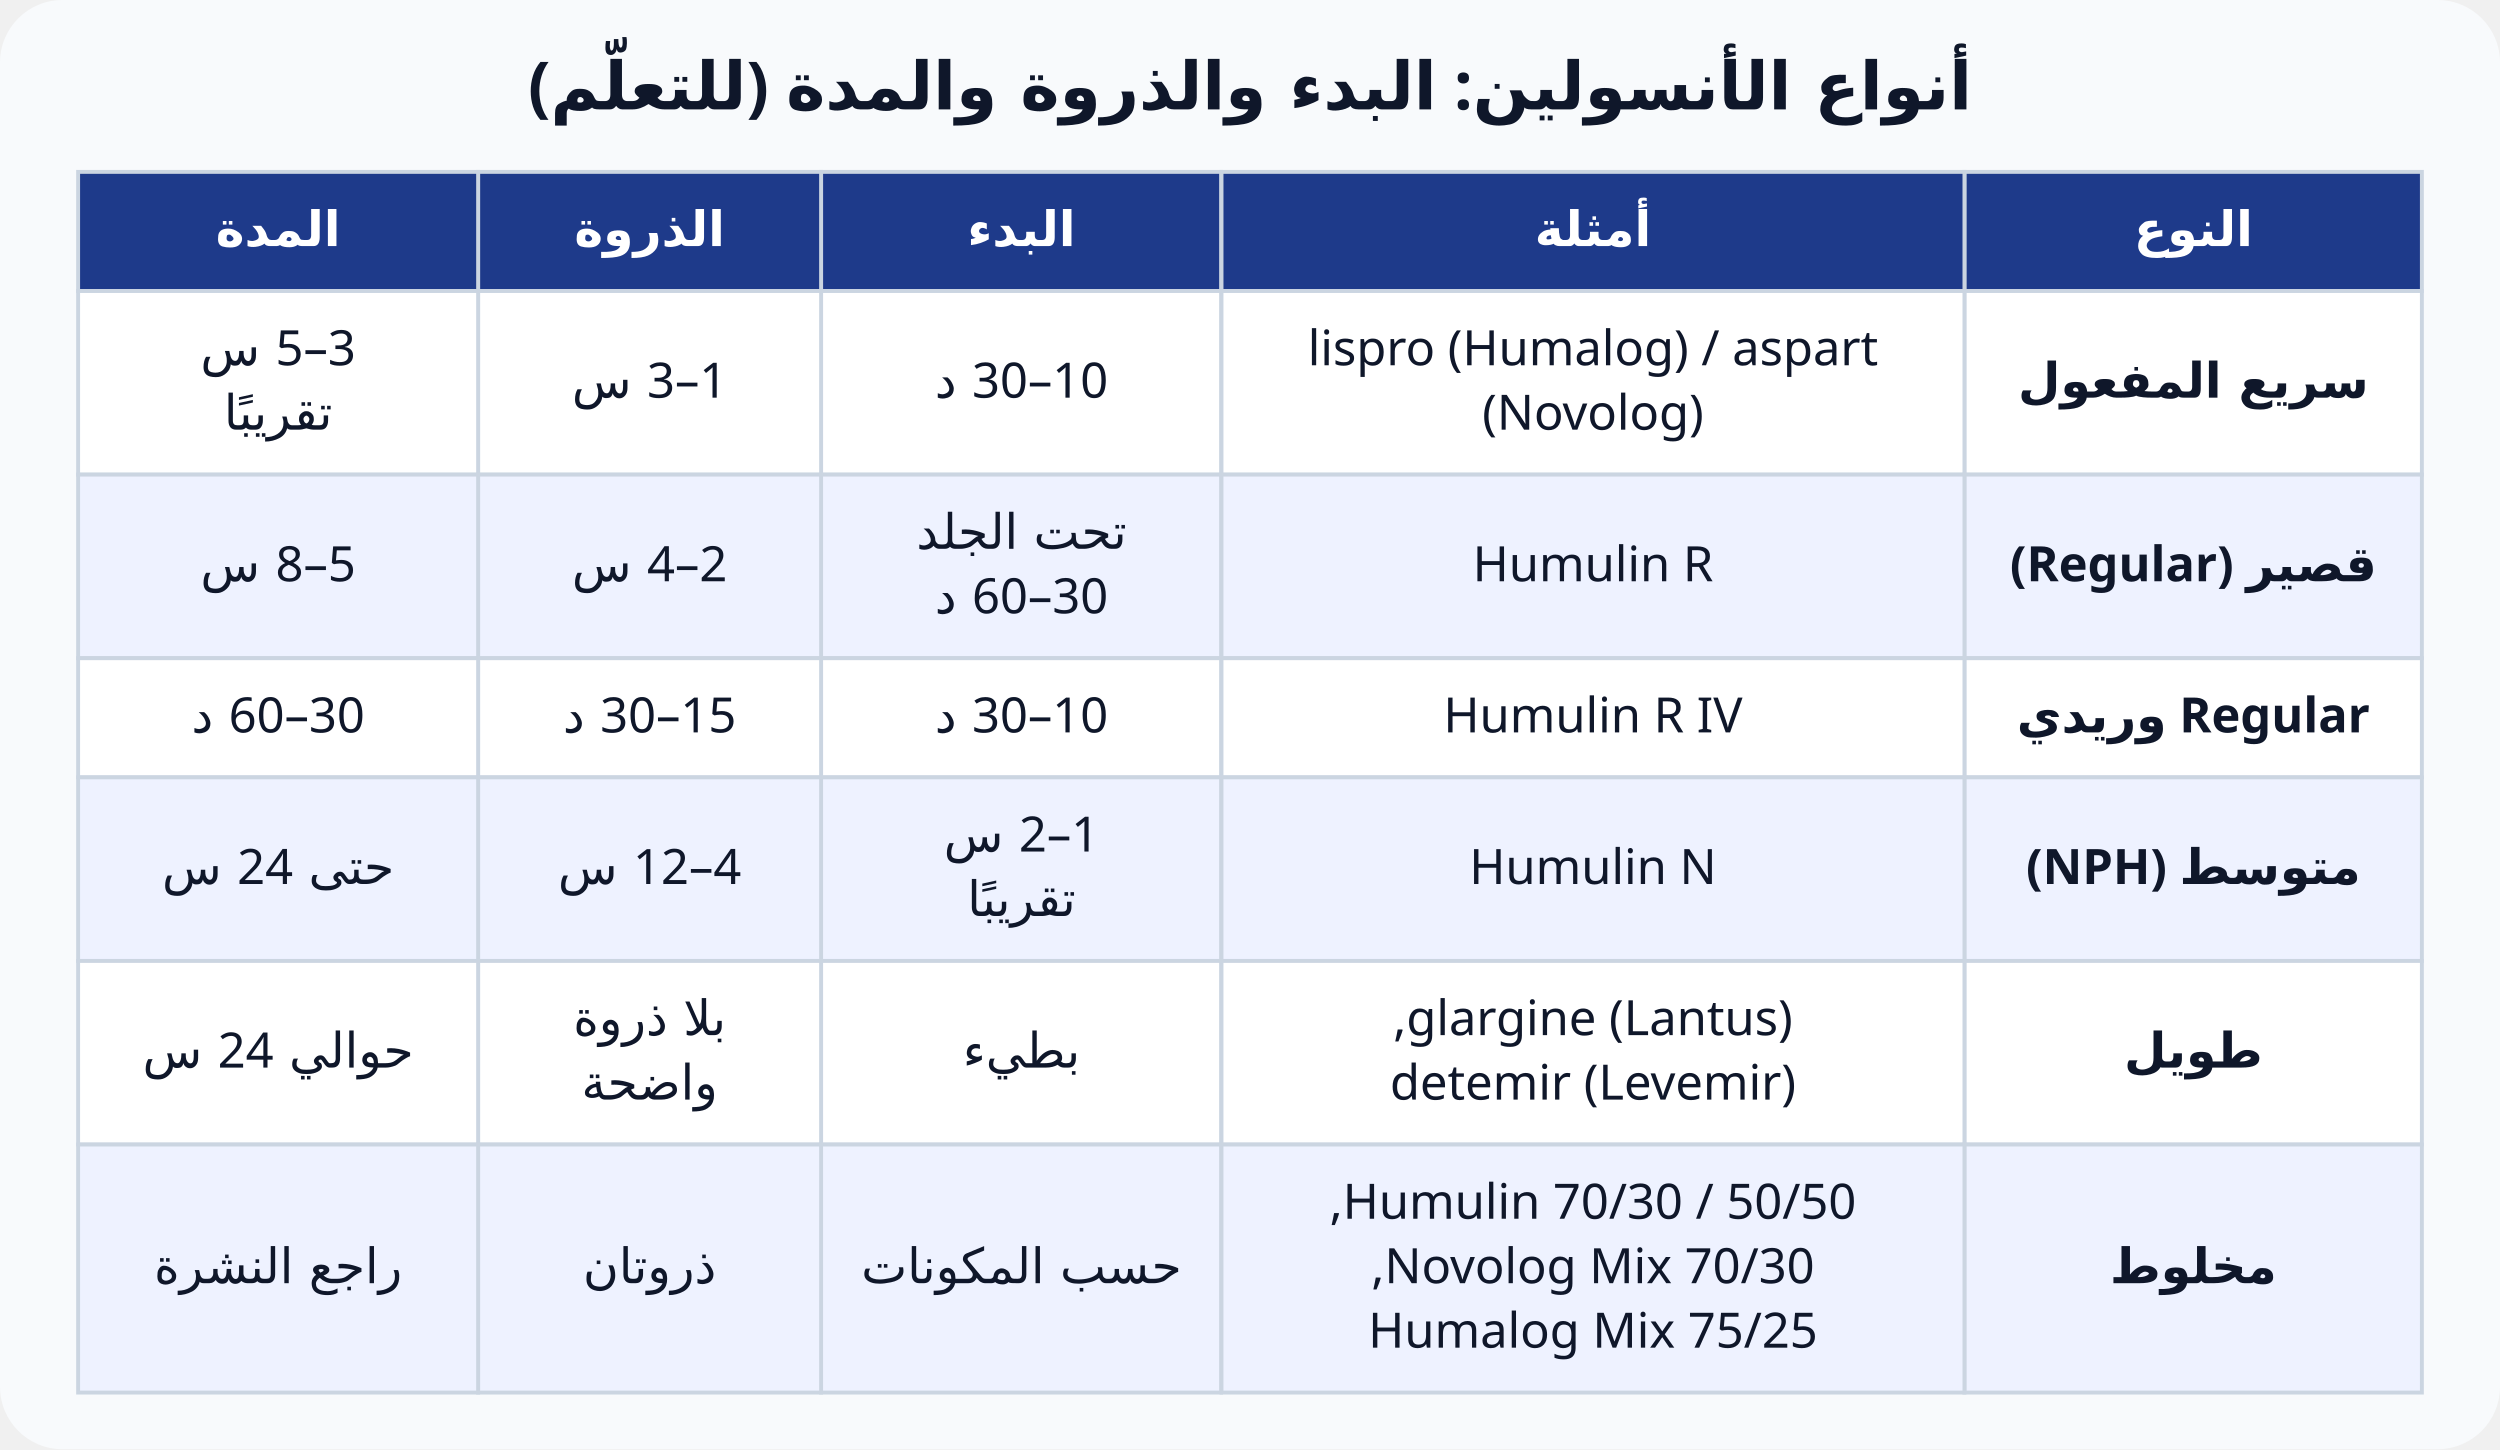
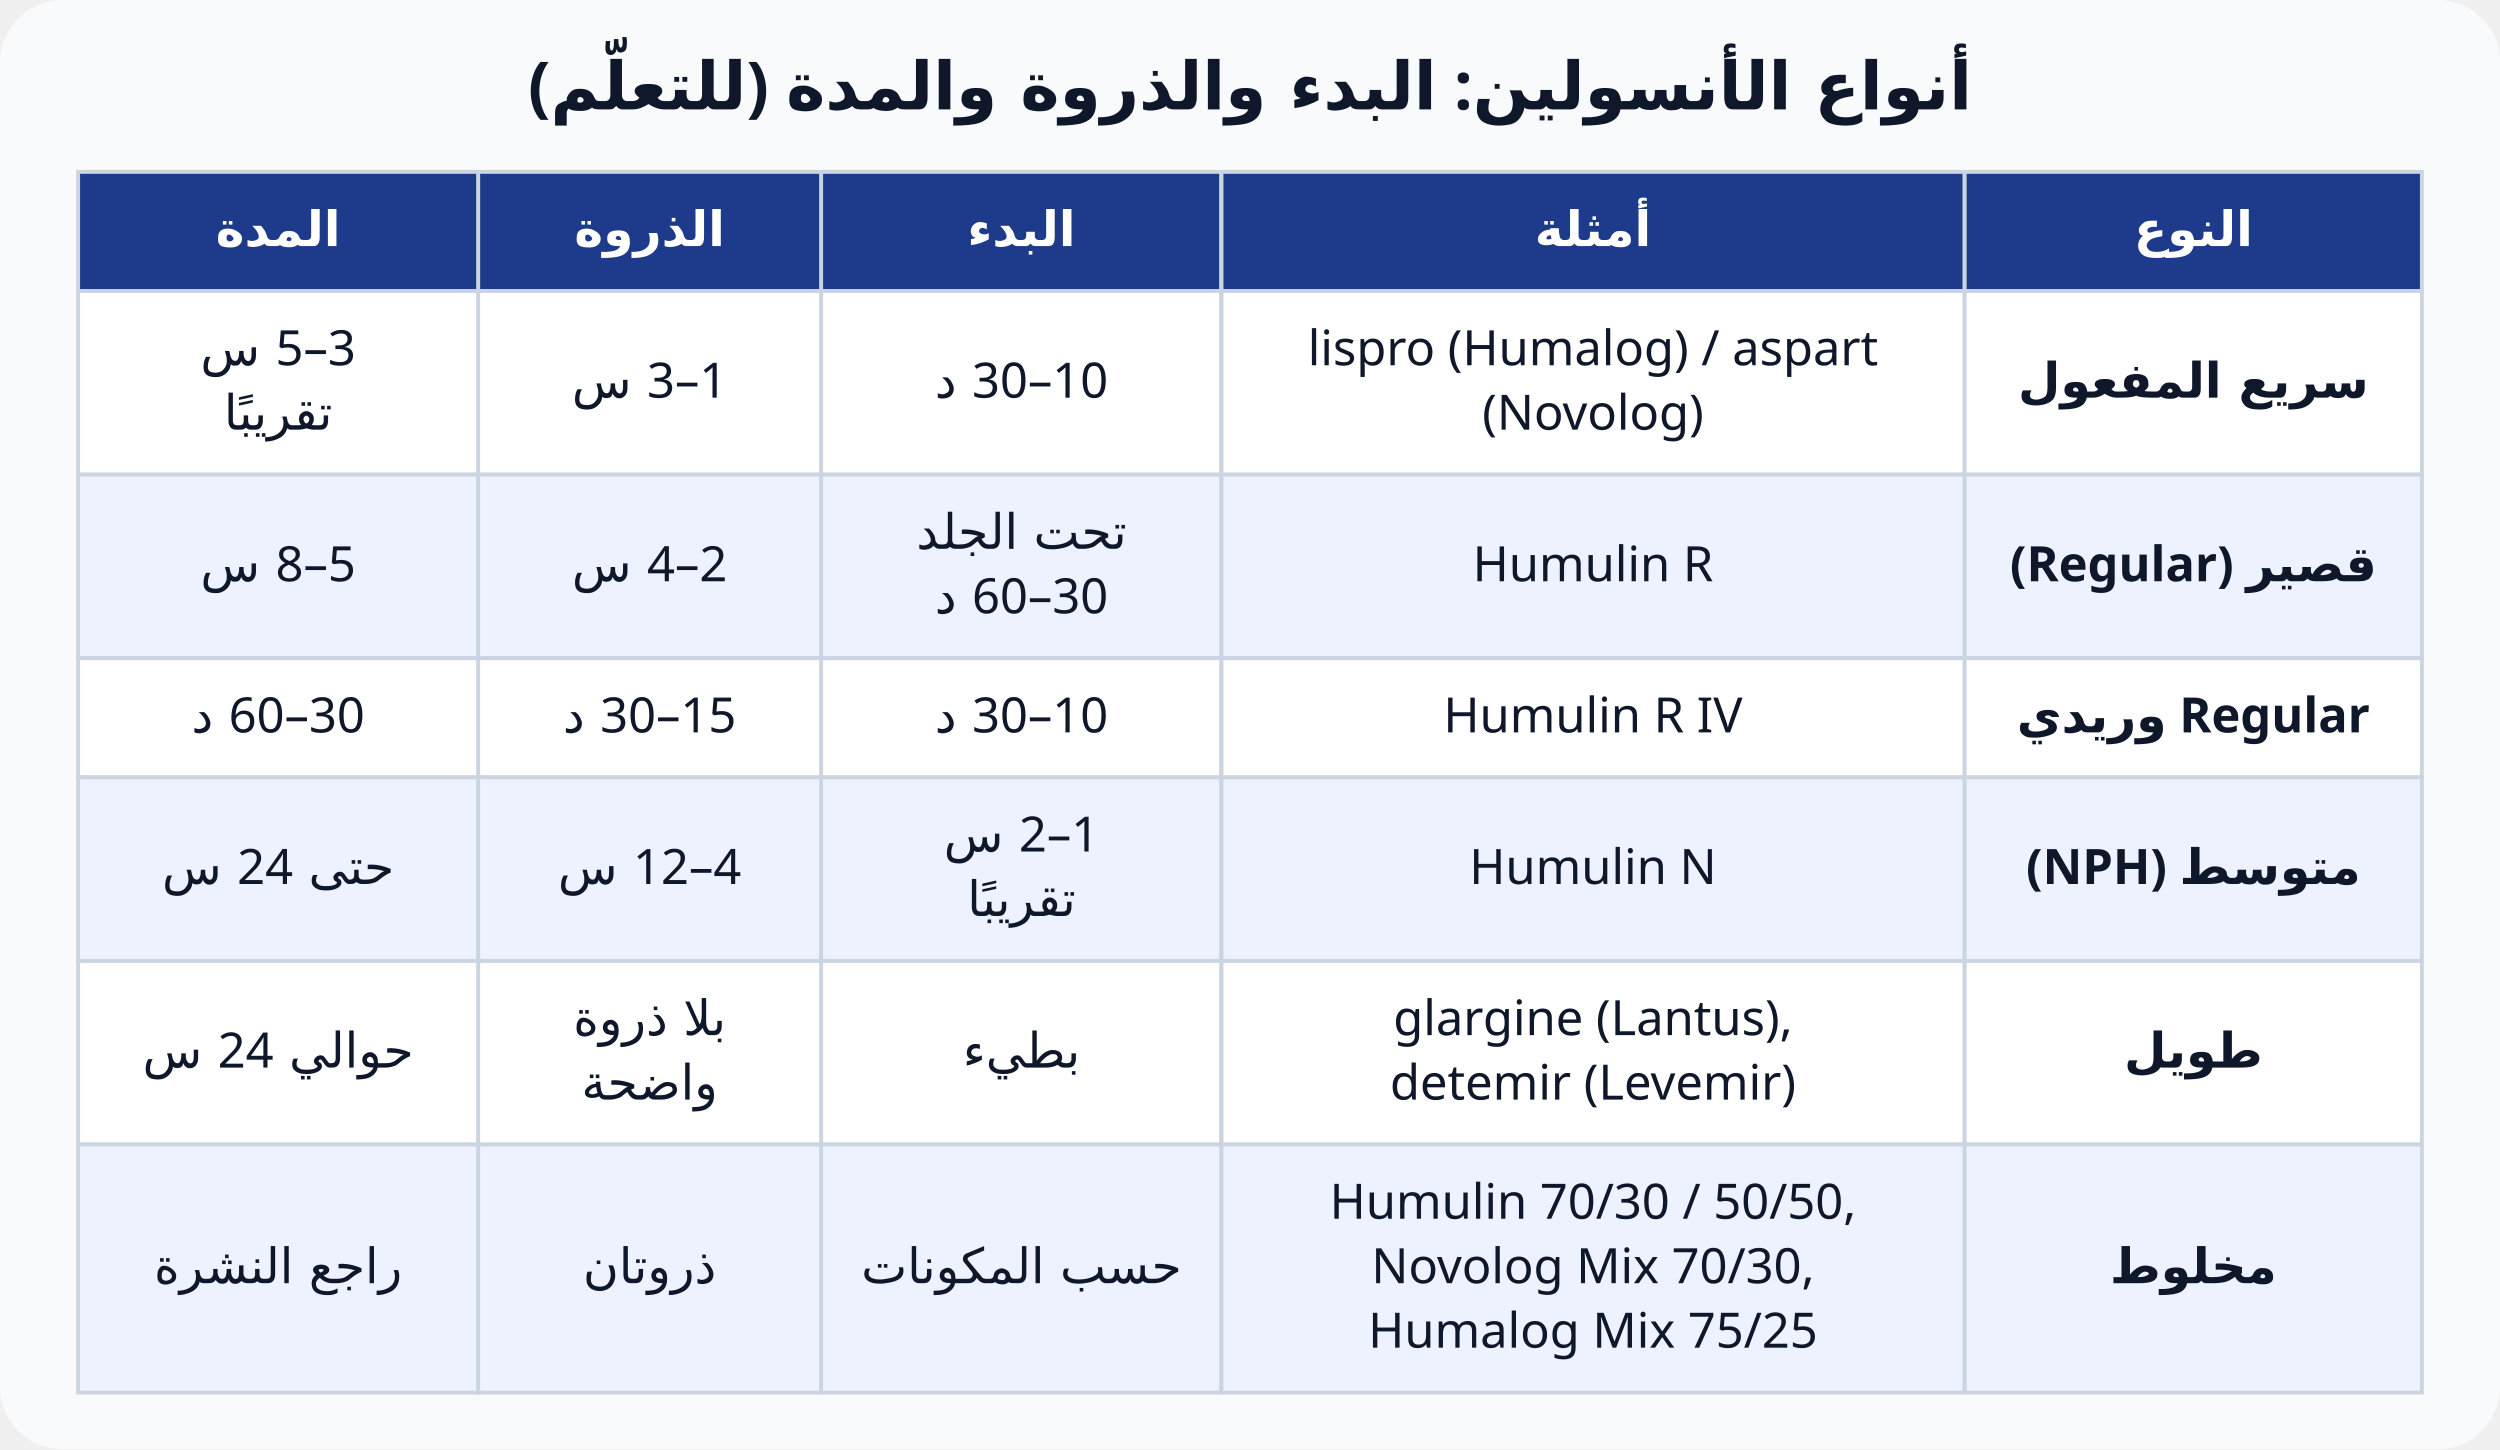
<svg xmlns="http://www.w3.org/2000/svg" viewBox="0 0 640 371" font-family="Cairo, Tahoma, sans-serif" direction="rtl">
  <rect width="640" height="371" rx="16" fill="#f8fafc" />
  <text x="320" y="28" text-anchor="middle" font-size="17" font-weight="800" fill="#0f172a">أنواع الأنسولين: البدء والذروة والمدة (للتعلّم)</text>
  <rect x="502.9" y="44" width="117.1" height="30.5" fill="#1e3a8a" stroke="#cbd5e1" />
  <text x="561.5" y="63.0" text-anchor="middle" font-size="12.5" font-weight="700" fill="#fff">النوع</text>
  <rect x="312.7" y="44" width="190.2" height="30.5" fill="#1e3a8a" stroke="#cbd5e1" />
  <text x="407.8" y="63.0" text-anchor="middle" font-size="12.5" font-weight="700" fill="#fff">أمثلة</text>
  <rect x="210.2" y="44" width="102.4" height="30.5" fill="#1e3a8a" stroke="#cbd5e1" />
  <text x="261.5" y="63.0" text-anchor="middle" font-size="12.5" font-weight="700" fill="#fff">البدء</text>
  <rect x="122.4" y="44" width="87.8" height="30.5" fill="#1e3a8a" stroke="#cbd5e1" />
  <text x="166.3" y="63.0" text-anchor="middle" font-size="12.5" font-weight="700" fill="#fff">الذروة</text>
  <rect x="20.0" y="44" width="102.4" height="30.5" fill="#1e3a8a" stroke="#cbd5e1" />
  <text x="71.2" y="63.0" text-anchor="middle" font-size="12.5" font-weight="700" fill="#fff">المدة</text>
  <rect x="502.9" y="74.5" width="117.1" height="47.0" fill="#fff" stroke="#cbd5e1" />
  <text x="561.5" y="101.8" text-anchor="middle" font-size="12.5" font-weight="700" fill="#0f172a">سريع المفعول</text>
  <rect x="312.7" y="74.5" width="190.2" height="47.0" fill="#fff" stroke="#cbd5e1" />
-   <text x="407.8" y="93.5" text-anchor="middle" font-size="12.5" font-weight="500" fill="#0f172a">lispro (Humalog) / aspart</text>
-   <text x="407.8" y="110.0" text-anchor="middle" font-size="12.5" font-weight="500" fill="#0f172a">(Novolog)</text>
+   <text direction="ltr" x="407.8" y="93.5" text-anchor="middle" font-size="12.5" font-weight="500" fill="#0f172a">lispro (Humalog) / aspart</text>
+   <text direction="ltr" x="407.8" y="110.0" text-anchor="middle" font-size="12.5" font-weight="500" fill="#0f172a">(Novolog)</text>
  <rect x="210.2" y="74.5" width="102.4" height="47.0" fill="#fff" stroke="#cbd5e1" />
  <text x="261.5" y="101.8" text-anchor="middle" font-size="12.5" font-weight="500" fill="#0f172a">10–30 د</text>
  <rect x="122.4" y="74.5" width="87.8" height="47.0" fill="#fff" stroke="#cbd5e1" />
  <text x="166.3" y="101.8" text-anchor="middle" font-size="12.5" font-weight="500" fill="#0f172a">1–3 س</text>
  <rect x="20.0" y="74.5" width="102.4" height="47.0" fill="#fff" stroke="#cbd5e1" />
  <text x="71.2" y="93.5" text-anchor="middle" font-size="12.5" font-weight="500" fill="#0f172a">3–5 س</text>
  <text x="71.2" y="110.0" text-anchor="middle" font-size="12.5" font-weight="500" fill="#0f172a">تقريبًا</text>
  <rect x="502.9" y="121.5" width="117.1" height="47.0" fill="#eef2ff" stroke="#cbd5e1" />
  <text x="561.5" y="148.8" text-anchor="middle" font-size="12.5" font-weight="700" fill="#0f172a">قصير (Regular)</text>
  <rect x="312.7" y="121.5" width="190.2" height="47.0" fill="#eef2ff" stroke="#cbd5e1" />
-   <text x="407.8" y="148.8" text-anchor="middle" font-size="12.5" font-weight="500" fill="#0f172a">Humulin R</text>
+   <text direction="ltr" x="407.8" y="148.8" text-anchor="middle" font-size="12.5" font-weight="500" fill="#0f172a">Humulin R</text>
  <rect x="210.2" y="121.5" width="102.4" height="47.0" fill="#eef2ff" stroke="#cbd5e1" />
  <text x="261.5" y="140.5" text-anchor="middle" font-size="12.5" font-weight="500" fill="#0f172a">تحت الجلد</text>
  <text x="261.5" y="157.0" text-anchor="middle" font-size="12.5" font-weight="500" fill="#0f172a">30–60 د</text>
  <rect x="122.4" y="121.5" width="87.8" height="47.0" fill="#eef2ff" stroke="#cbd5e1" />
  <text x="166.3" y="148.8" text-anchor="middle" font-size="12.5" font-weight="500" fill="#0f172a">2–4 س</text>
  <rect x="20.0" y="121.5" width="102.4" height="47.0" fill="#eef2ff" stroke="#cbd5e1" />
  <text x="71.2" y="148.8" text-anchor="middle" font-size="12.5" font-weight="500" fill="#0f172a">5–8 س</text>
  <rect x="502.9" y="168.5" width="117.1" height="30.5" fill="#fff" stroke="#cbd5e1" />
  <text x="561.5" y="187.5" text-anchor="middle" font-size="12.5" font-weight="700" fill="#0f172a">Regular وريدي</text>
  <rect x="312.7" y="168.5" width="190.2" height="30.5" fill="#fff" stroke="#cbd5e1" />
-   <text x="407.8" y="187.5" text-anchor="middle" font-size="12.5" font-weight="500" fill="#0f172a">Humulin R IV</text>
+   <text direction="ltr" x="407.8" y="187.5" text-anchor="middle" font-size="12.5" font-weight="500" fill="#0f172a">Humulin R IV</text>
  <rect x="210.2" y="168.5" width="102.4" height="30.5" fill="#fff" stroke="#cbd5e1" />
  <text x="261.5" y="187.5" text-anchor="middle" font-size="12.5" font-weight="500" fill="#0f172a">10–30 د</text>
  <rect x="122.4" y="168.5" width="87.8" height="30.5" fill="#fff" stroke="#cbd5e1" />
  <text x="166.3" y="187.5" text-anchor="middle" font-size="12.5" font-weight="500" fill="#0f172a">15–30 د</text>
  <rect x="20.0" y="168.5" width="102.4" height="30.5" fill="#fff" stroke="#cbd5e1" />
  <text x="71.2" y="187.5" text-anchor="middle" font-size="12.5" font-weight="500" fill="#0f172a">30–60 د</text>
  <rect x="502.9" y="199" width="117.1" height="47.0" fill="#eef2ff" stroke="#cbd5e1" />
  <text x="561.5" y="226.3" text-anchor="middle" font-size="12.5" font-weight="700" fill="#0f172a">متوسط (NPH)</text>
  <rect x="312.7" y="199" width="190.2" height="47.0" fill="#eef2ff" stroke="#cbd5e1" />
-   <text x="407.8" y="226.3" text-anchor="middle" font-size="12.5" font-weight="500" fill="#0f172a">Humulin N</text>
+   <text direction="ltr" x="407.8" y="226.3" text-anchor="middle" font-size="12.5" font-weight="500" fill="#0f172a">Humulin N</text>
  <rect x="210.2" y="199" width="102.4" height="47.0" fill="#eef2ff" stroke="#cbd5e1" />
  <text x="261.5" y="218.0" text-anchor="middle" font-size="12.5" font-weight="500" fill="#0f172a">1–2 س</text>
  <text x="261.5" y="234.5" text-anchor="middle" font-size="12.5" font-weight="500" fill="#0f172a">تقريبًا</text>
  <rect x="122.4" y="199" width="87.8" height="47.0" fill="#eef2ff" stroke="#cbd5e1" />
  <text x="166.3" y="226.3" text-anchor="middle" font-size="12.5" font-weight="500" fill="#0f172a">4–12 س</text>
  <rect x="20.0" y="199" width="102.4" height="47.0" fill="#eef2ff" stroke="#cbd5e1" />
  <text x="71.2" y="226.3" text-anchor="middle" font-size="12.5" font-weight="500" fill="#0f172a">حتى 24 س</text>
  <rect x="502.9" y="246" width="117.1" height="47.0" fill="#fff" stroke="#cbd5e1" />
  <text x="561.5" y="273.3" text-anchor="middle" font-size="12.5" font-weight="700" fill="#0f172a">طويل</text>
  <rect x="312.7" y="246" width="190.2" height="47.0" fill="#fff" stroke="#cbd5e1" />
-   <text x="407.8" y="265.0" text-anchor="middle" font-size="12.5" font-weight="500" fill="#0f172a">glargine (Lantus),</text>
-   <text x="407.8" y="281.5" text-anchor="middle" font-size="12.5" font-weight="500" fill="#0f172a">detemir (Levemir)</text>
+   <text direction="ltr" x="407.8" y="265.0" text-anchor="middle" font-size="12.5" font-weight="500" fill="#0f172a">glargine (Lantus),</text>
+   <text direction="ltr" x="407.8" y="281.5" text-anchor="middle" font-size="12.5" font-weight="500" fill="#0f172a">detemir (Levemir)</text>
  <rect x="210.2" y="246" width="102.4" height="47.0" fill="#fff" stroke="#cbd5e1" />
  <text x="261.5" y="273.3" text-anchor="middle" font-size="12.5" font-weight="500" fill="#0f172a">بطيء</text>
  <rect x="122.4" y="246" width="87.8" height="47.0" fill="#fff" stroke="#cbd5e1" />
  <text x="166.3" y="265.0" text-anchor="middle" font-size="12.5" font-weight="500" fill="#0f172a">بلا ذروة</text>
  <text x="166.3" y="281.5" text-anchor="middle" font-size="12.5" font-weight="500" fill="#0f172a">واضحة</text>
  <rect x="20.0" y="246" width="102.4" height="47.0" fill="#fff" stroke="#cbd5e1" />
  <text x="71.2" y="273.3" text-anchor="middle" font-size="12.5" font-weight="500" fill="#0f172a">حوالي 24 س</text>
  <rect x="502.9" y="293" width="117.1" height="63.5" fill="#eef2ff" stroke="#cbd5e1" />
  <text x="561.5" y="328.5" text-anchor="middle" font-size="12.5" font-weight="700" fill="#0f172a">مخلوط</text>
  <rect x="312.7" y="293" width="190.2" height="63.5" fill="#eef2ff" stroke="#cbd5e1" />
-   <text x="407.8" y="312.0" text-anchor="middle" font-size="12.5" font-weight="500" fill="#0f172a">Humulin 70/30 / 50/50,</text>
-   <text x="407.8" y="328.5" text-anchor="middle" font-size="12.5" font-weight="500" fill="#0f172a">Novolog Mix 70/30,</text>
-   <text x="407.8" y="345.0" text-anchor="middle" font-size="12.5" font-weight="500" fill="#0f172a">Humalog Mix 75/25</text>
+   <text direction="ltr" x="407.8" y="312.0" text-anchor="middle" font-size="12.5" font-weight="500" fill="#0f172a">Humulin 70/30 / 50/50,</text>
+   <text direction="ltr" x="407.8" y="328.5" text-anchor="middle" font-size="12.5" font-weight="500" fill="#0f172a">Novolog Mix 70/30,</text>
+   <text direction="ltr" x="407.8" y="345.0" text-anchor="middle" font-size="12.5" font-weight="500" fill="#0f172a">Humalog Mix 75/25</text>
  <rect x="210.2" y="293" width="102.4" height="63.5" fill="#eef2ff" stroke="#cbd5e1" />
  <text x="261.5" y="328.5" text-anchor="middle" font-size="12.5" font-weight="500" fill="#0f172a">حسب المكونات</text>
  <rect x="122.4" y="293" width="87.8" height="63.5" fill="#eef2ff" stroke="#cbd5e1" />
  <text x="166.3" y="328.5" text-anchor="middle" font-size="12.5" font-weight="500" fill="#0f172a">ذروتان</text>
  <rect x="20.0" y="293" width="102.4" height="63.5" fill="#eef2ff" stroke="#cbd5e1" />
  <text x="71.2" y="328.5" text-anchor="middle" font-size="12.5" font-weight="500" fill="#0f172a">راجع النشرة</text>
</svg>
